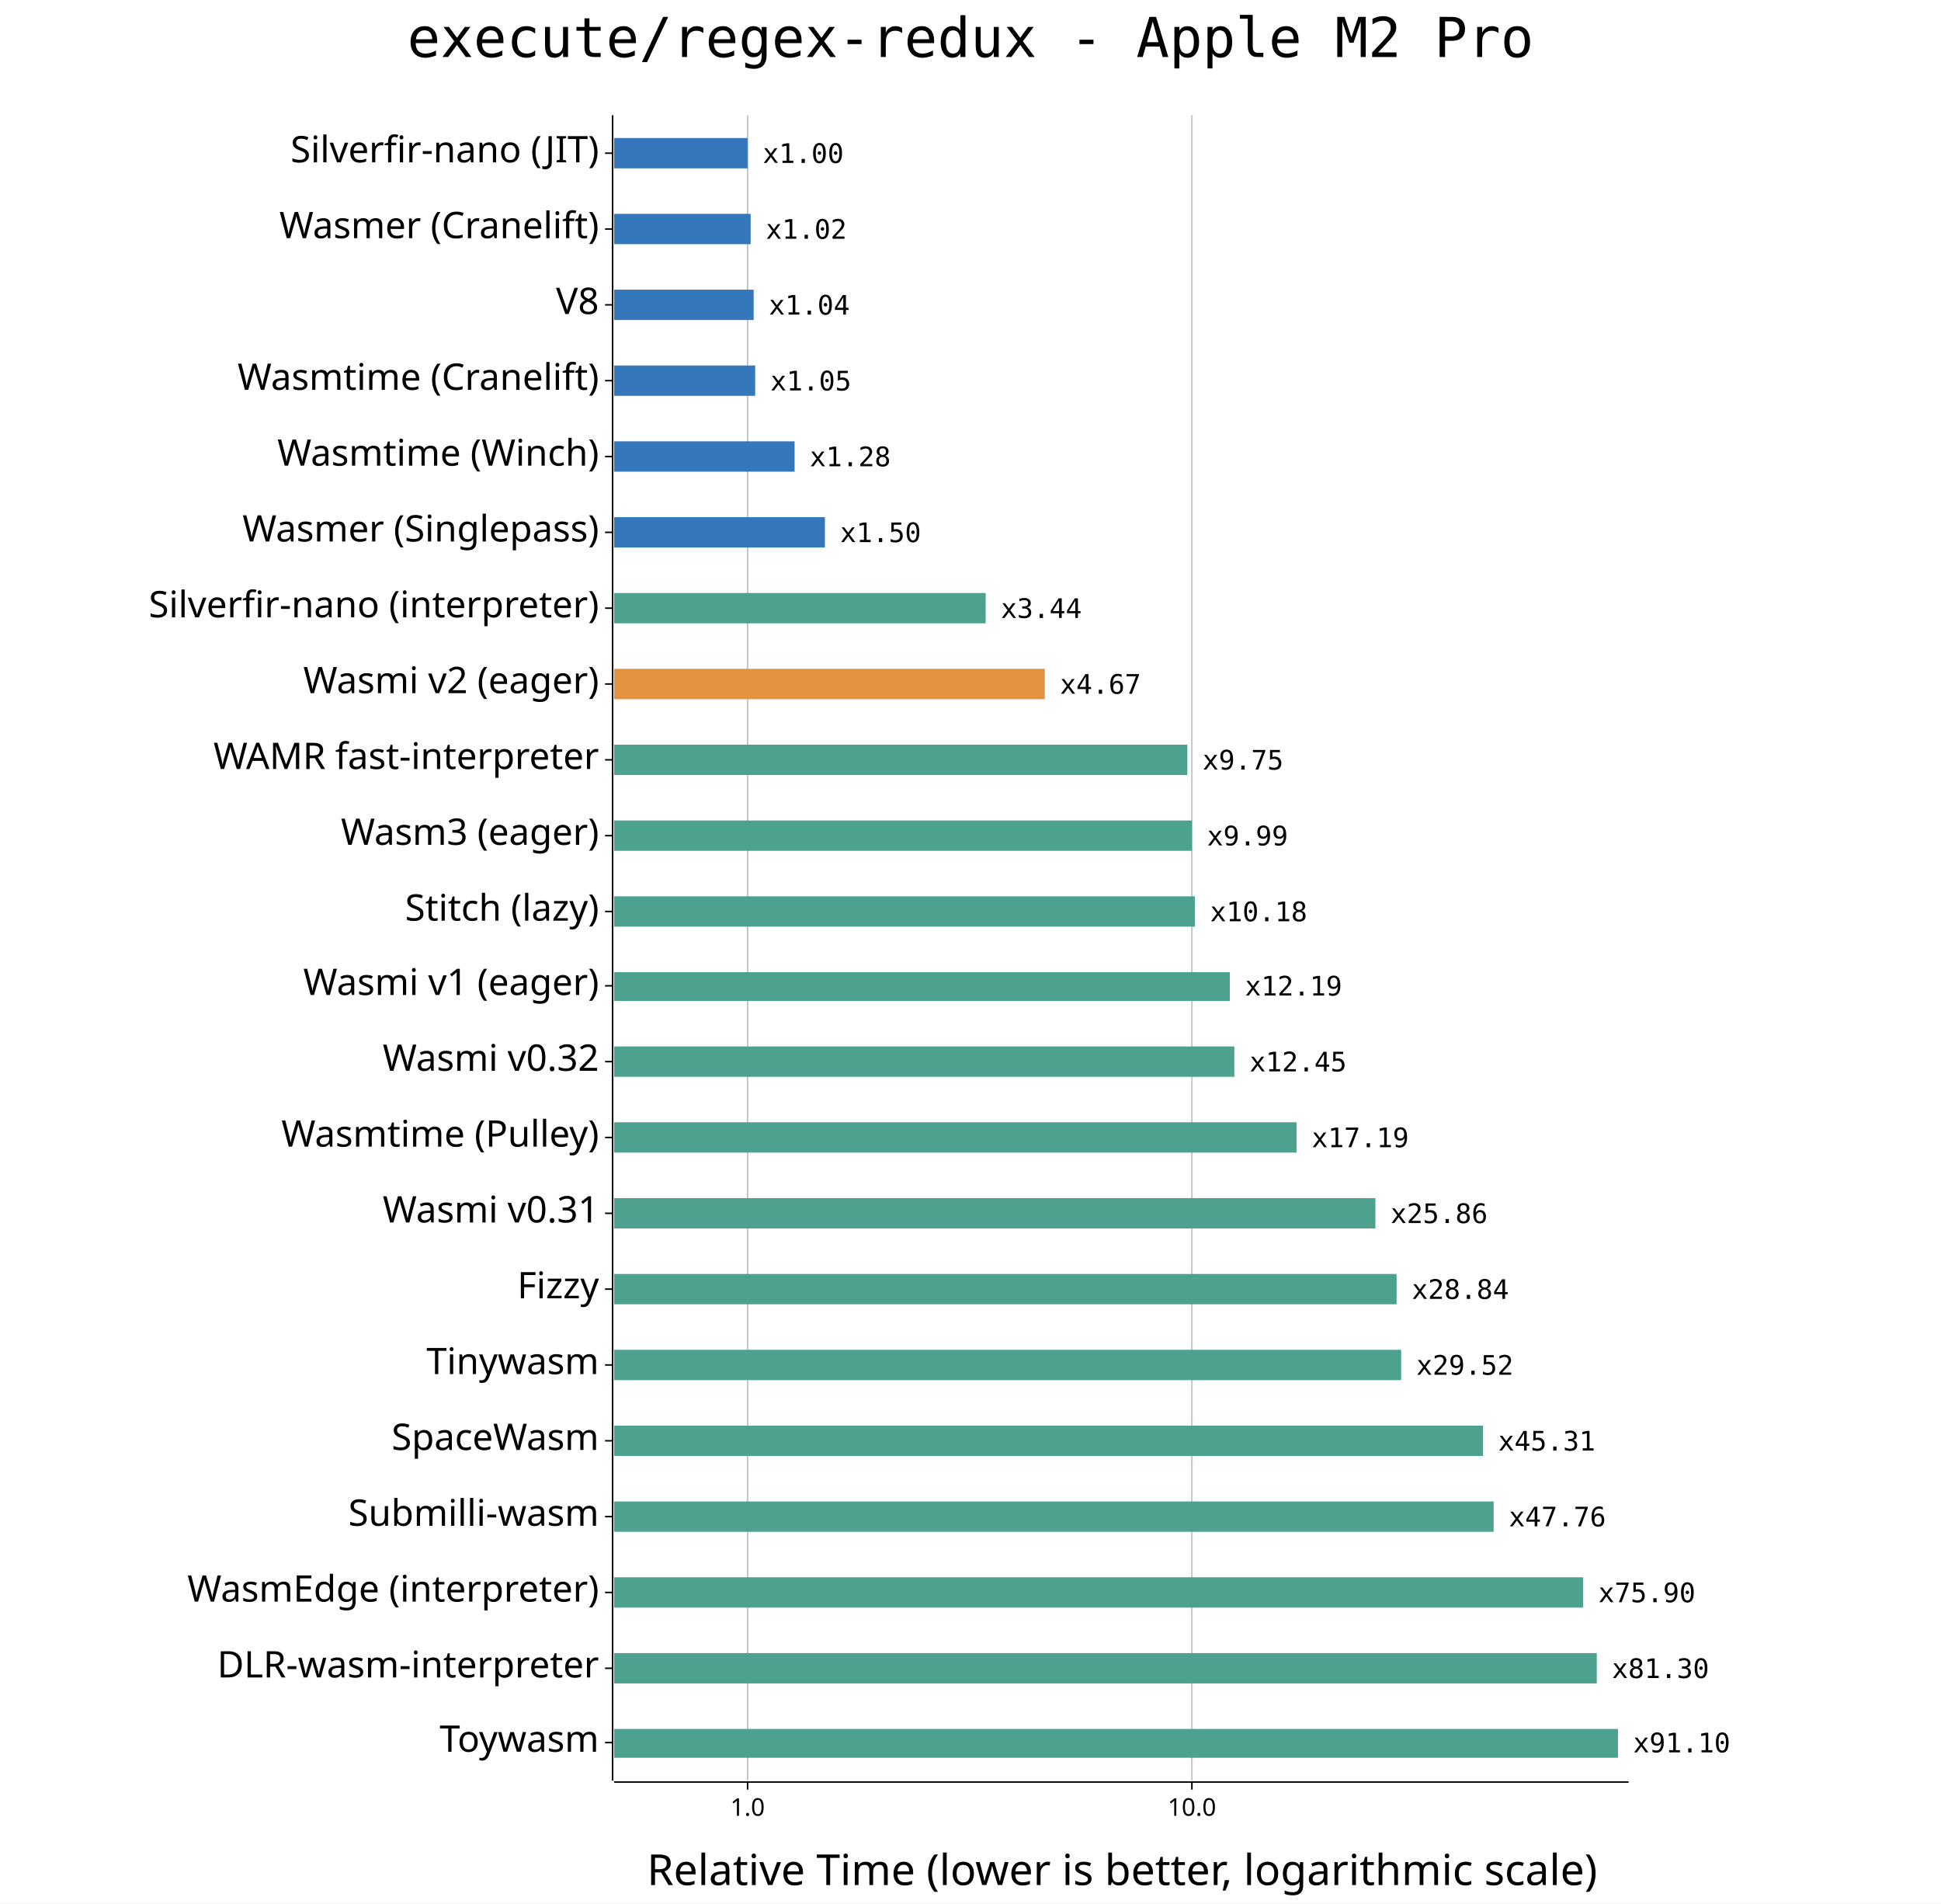
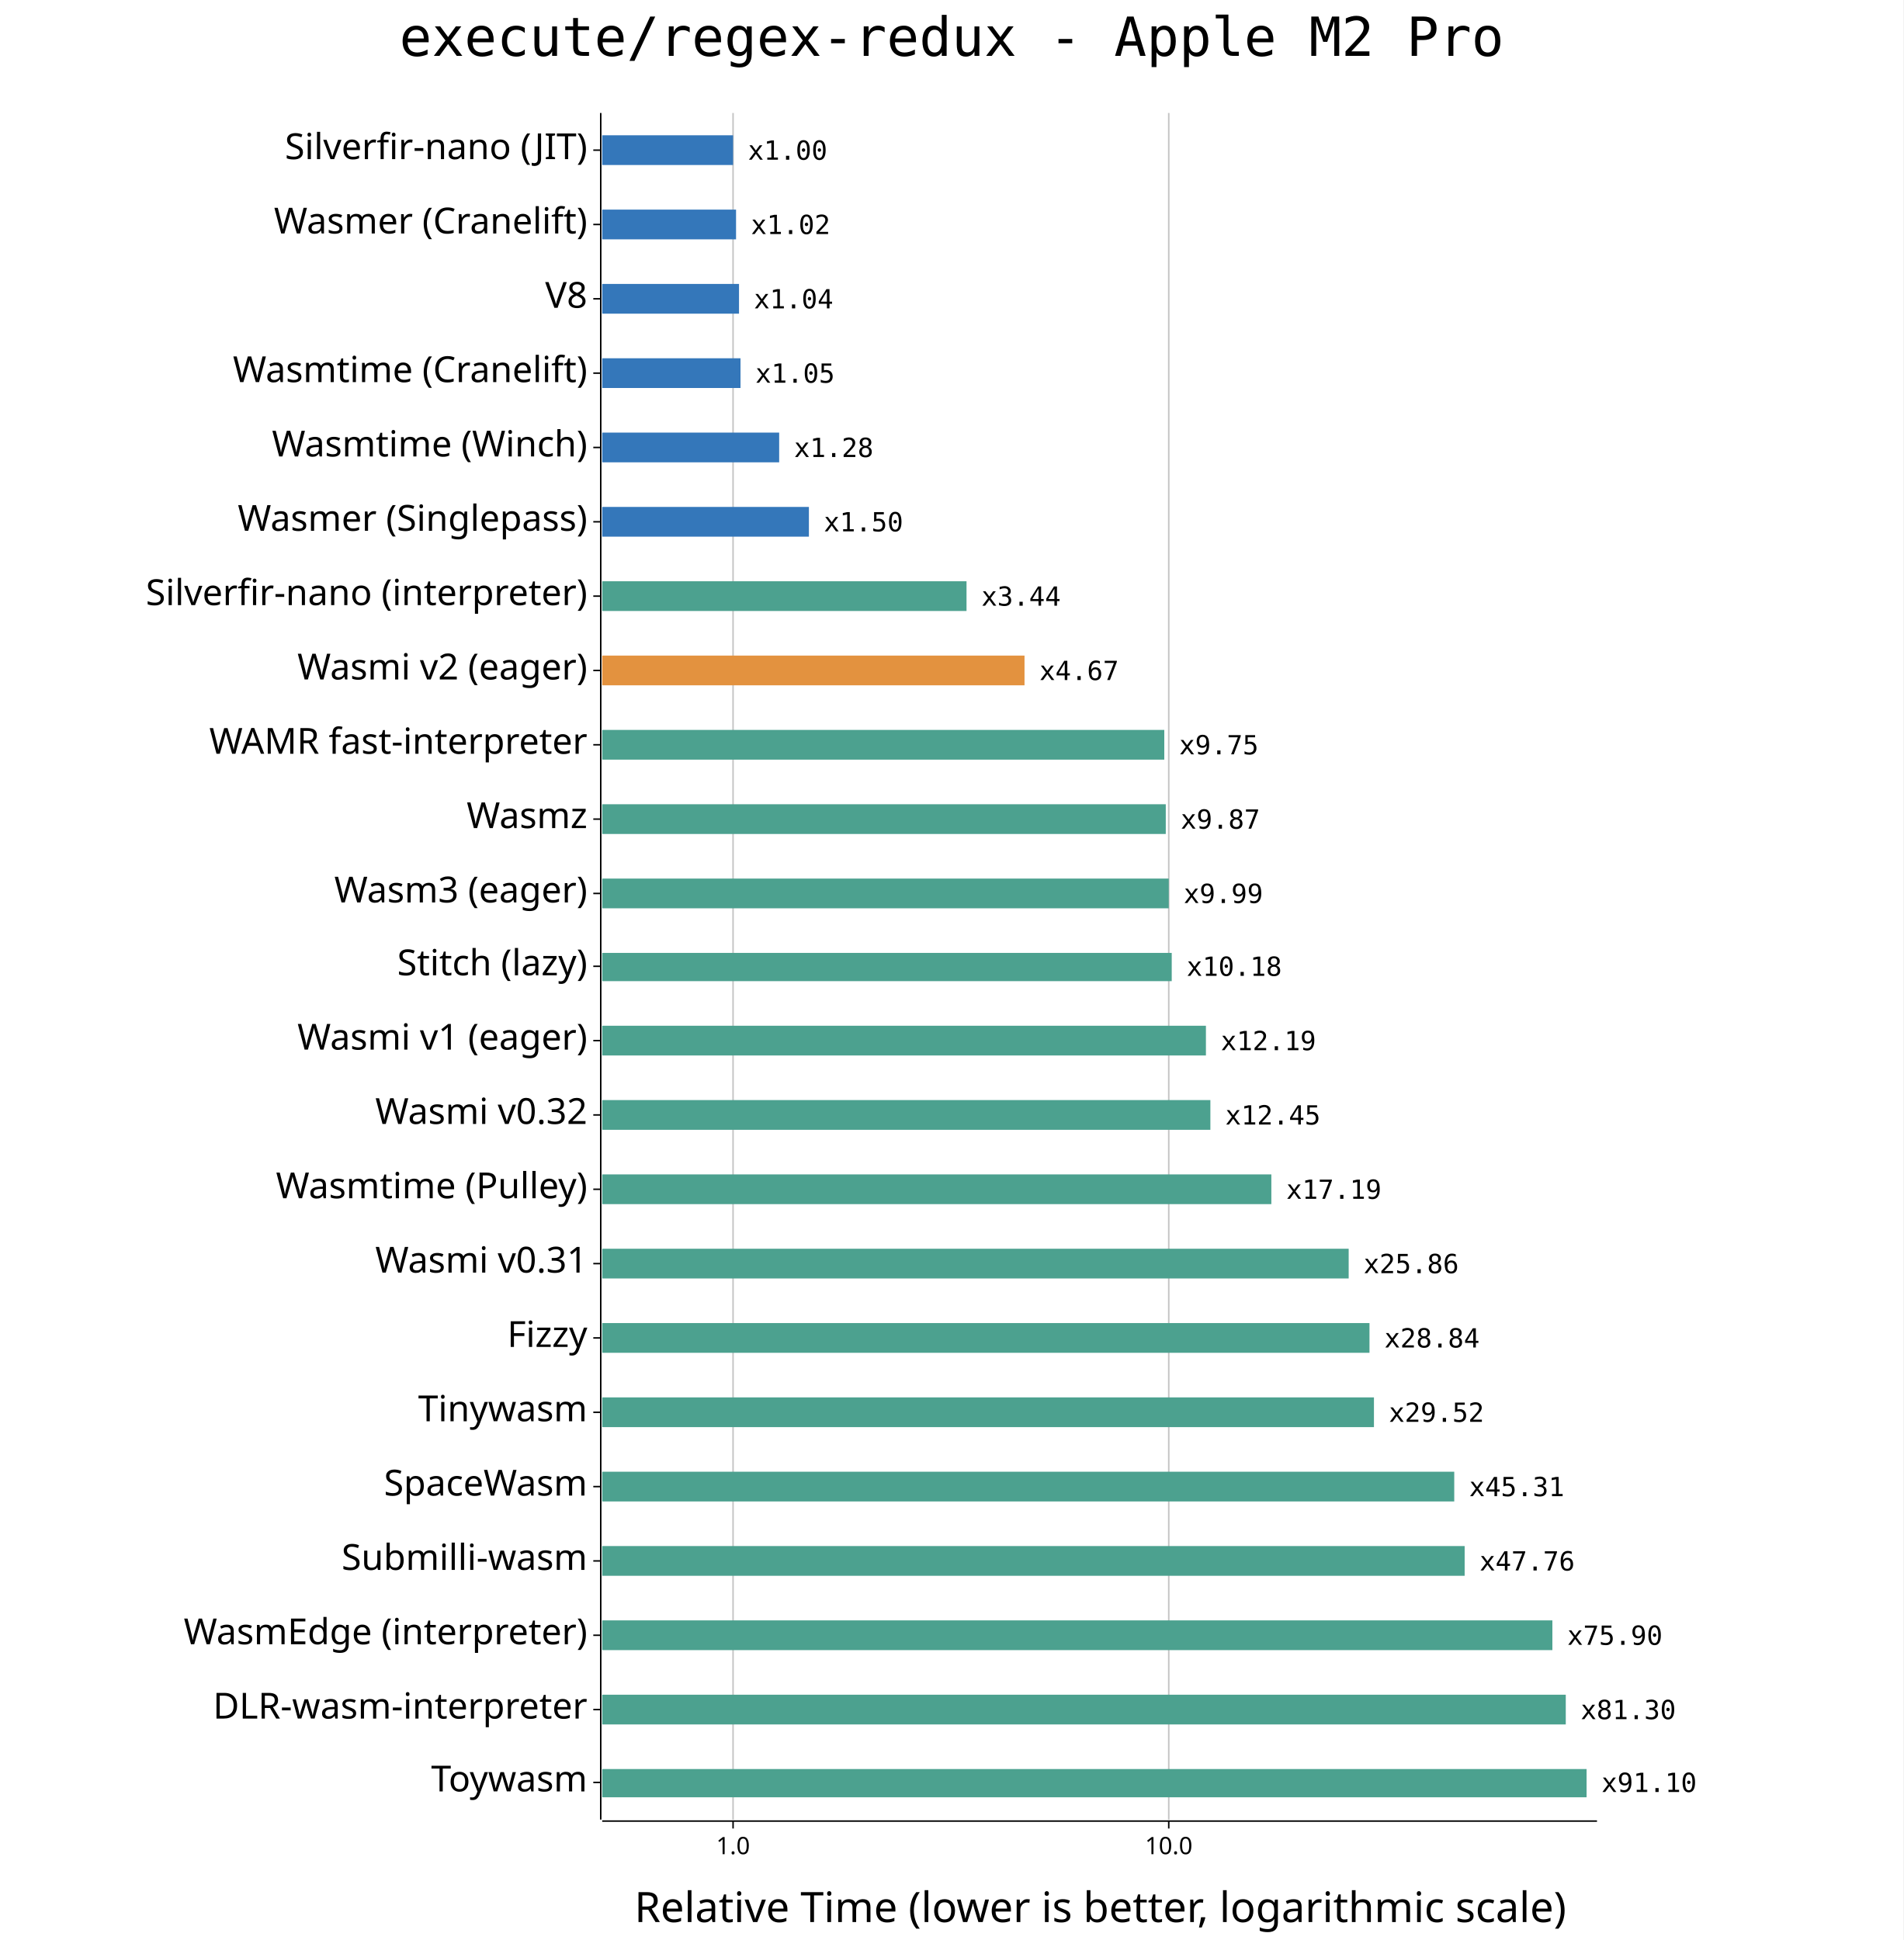
- <svg xmlns="http://www.w3.org/2000/svg" width="1280" height="1255" viewBox="0 0 1280 1255">
-   <rect x="0" y="0" width="1280" height="1255" opacity="1" fill="#FFFFFF" stroke="none" />
+ <svg xmlns="http://www.w3.org/2000/svg" width="1280" height="1305" viewBox="0 0 1280 1305">
+   <rect x="0" y="0" width="1280" height="1305" opacity="1" fill="#FFFFFF" stroke="none" />
  <text x="640" y="10" dy="0.76em" text-anchor="middle" font-family="monospace" font-size="36.29" opacity="1" fill="#000000">
execute/regex-redux - Apple M2 Pro
</text>
-   <line opacity="0.1" stroke="#000000" stroke-width="1" x1="493" y1="1174" x2="493" y2="76" />
-   <line opacity="0.1" stroke="#000000" stroke-width="1" x1="786" y1="1174" x2="786" y2="76" />
-   <text x="5" y="625" dy="0.76em" text-anchor="middle" font-family="sans-serif" font-size="28.226" opacity="1" fill="#000000" transform="rotate(270, 5, 625)">
+   <line opacity="0.1" stroke="#000000" stroke-width="1" x1="493" y1="1224" x2="493" y2="76" />
+   <line opacity="0.1" stroke="#000000" stroke-width="1" x1="786" y1="1224" x2="786" y2="76" />
+   <text x="5" y="650" dy="0.76em" text-anchor="middle" font-family="sans-serif" font-size="28.226" opacity="1" fill="#000000" transform="rotate(270, 5, 650)">

</text>
-   <text x="740" y="1250" dy="-0.5ex" text-anchor="middle" font-family="sans-serif" font-size="28.226" opacity="1" fill="#000000">
+   <text x="740" y="1300" dy="-0.5ex" text-anchor="middle" font-family="sans-serif" font-size="28.226" opacity="1" fill="#000000">
Relative Time (lower is better, logarithmic scale)
</text>
-   <line opacity="0.15" stroke="#000000" stroke-width="1" x1="493" y1="1174" x2="493" y2="76" />
-   <line opacity="0.15" stroke="#000000" stroke-width="1" x1="786" y1="1174" x2="786" y2="76" />
-   <polyline fill="none" opacity="1" stroke="#000000" stroke-width="1" points="404,76 404,1174 " />
-   <text x="395" y="1149" dy="0.5ex" text-anchor="end" font-family="sans-serif" font-size="24.194" opacity="1" fill="#000000">
+   <line opacity="0.15" stroke="#000000" stroke-width="1" x1="493" y1="1224" x2="493" y2="76" />
+   <line opacity="0.15" stroke="#000000" stroke-width="1" x1="786" y1="1224" x2="786" y2="76" />
+   <polyline fill="none" opacity="1" stroke="#000000" stroke-width="1" points="404,76 404,1224 " />
+   <text x="395" y="1199" dy="0.5ex" text-anchor="end" font-family="sans-serif" font-size="24.194" opacity="1" fill="#000000">
Toywasm
</text>
-   <polyline fill="none" opacity="1" stroke="#000000" stroke-width="1" points="399,1149 404,1149 " />
+   <polyline fill="none" opacity="1" stroke="#000000" stroke-width="1" points="399,1199 404,1199 " />
+   <text x="395" y="1150" dy="0.5ex" text-anchor="end" font-family="sans-serif" font-size="24.194" opacity="1" fill="#000000">
+ DLR-wasm-interpreter
+ </text>
+   <polyline fill="none" opacity="1" stroke="#000000" stroke-width="1" points="399,1150 404,1150 " />
  <text x="395" y="1100" dy="0.5ex" text-anchor="end" font-family="sans-serif" font-size="24.194" opacity="1" fill="#000000">
- DLR-wasm-interpreter
+ WasmEdge (interpreter)
</text>
  <polyline fill="none" opacity="1" stroke="#000000" stroke-width="1" points="399,1100 404,1100 " />
  <text x="395" y="1050" dy="0.5ex" text-anchor="end" font-family="sans-serif" font-size="24.194" opacity="1" fill="#000000">
- WasmEdge (interpreter)
+ Submilli-wasm
</text>
  <polyline fill="none" opacity="1" stroke="#000000" stroke-width="1" points="399,1050 404,1050 " />
  <text x="395" y="1000" dy="0.5ex" text-anchor="end" font-family="sans-serif" font-size="24.194" opacity="1" fill="#000000">
- Submilli-wasm
+ SpaceWasm
</text>
  <polyline fill="none" opacity="1" stroke="#000000" stroke-width="1" points="399,1000 404,1000 " />
  <text x="395" y="950" dy="0.5ex" text-anchor="end" font-family="sans-serif" font-size="24.194" opacity="1" fill="#000000">
- SpaceWasm
+ Tinywasm
</text>
  <polyline fill="none" opacity="1" stroke="#000000" stroke-width="1" points="399,950 404,950 " />
  <text x="395" y="900" dy="0.5ex" text-anchor="end" font-family="sans-serif" font-size="24.194" opacity="1" fill="#000000">
- Tinywasm
+ Fizzy
</text>
  <polyline fill="none" opacity="1" stroke="#000000" stroke-width="1" points="399,900 404,900 " />
  <text x="395" y="850" dy="0.5ex" text-anchor="end" font-family="sans-serif" font-size="24.194" opacity="1" fill="#000000">
- Fizzy
+ Wasmi v0.31
</text>
  <polyline fill="none" opacity="1" stroke="#000000" stroke-width="1" points="399,850 404,850 " />
  <text x="395" y="800" dy="0.5ex" text-anchor="end" font-family="sans-serif" font-size="24.194" opacity="1" fill="#000000">
- Wasmi v0.31
+ Wasmtime (Pulley)
</text>
  <polyline fill="none" opacity="1" stroke="#000000" stroke-width="1" points="399,800 404,800 " />
  <text x="395" y="750" dy="0.5ex" text-anchor="end" font-family="sans-serif" font-size="24.194" opacity="1" fill="#000000">
- Wasmtime (Pulley)
+ Wasmi v0.32
</text>
  <polyline fill="none" opacity="1" stroke="#000000" stroke-width="1" points="399,750 404,750 " />
  <text x="395" y="700" dy="0.5ex" text-anchor="end" font-family="sans-serif" font-size="24.194" opacity="1" fill="#000000">
- Wasmi v0.32
+ Wasmi v1 (eager)
</text>
  <polyline fill="none" opacity="1" stroke="#000000" stroke-width="1" points="399,700 404,700 " />
  <text x="395" y="650" dy="0.5ex" text-anchor="end" font-family="sans-serif" font-size="24.194" opacity="1" fill="#000000">
- Wasmi v1 (eager)
+ Stitch (lazy)
</text>
  <polyline fill="none" opacity="1" stroke="#000000" stroke-width="1" points="399,650 404,650 " />
  <text x="395" y="601" dy="0.5ex" text-anchor="end" font-family="sans-serif" font-size="24.194" opacity="1" fill="#000000">
- Stitch (lazy)
+ Wasm3 (eager)
</text>
  <polyline fill="none" opacity="1" stroke="#000000" stroke-width="1" points="399,601 404,601 " />
  <text x="395" y="551" dy="0.5ex" text-anchor="end" font-family="sans-serif" font-size="24.194" opacity="1" fill="#000000">
- Wasm3 (eager)
+ Wasmz
</text>
  <polyline fill="none" opacity="1" stroke="#000000" stroke-width="1" points="399,551 404,551 " />
  <text x="395" y="501" dy="0.5ex" text-anchor="end" font-family="sans-serif" font-size="24.194" opacity="1" fill="#000000">
WAMR fast-interpreter
</text>
  <polyline fill="none" opacity="1" stroke="#000000" stroke-width="1" points="399,501 404,501 " />
  <text x="395" y="451" dy="0.5ex" text-anchor="end" font-family="sans-serif" font-size="24.194" opacity="1" fill="#000000">
Wasmi v2 (eager)
</text>
  <polyline fill="none" opacity="1" stroke="#000000" stroke-width="1" points="399,451 404,451 " />
  <text x="395" y="401" dy="0.5ex" text-anchor="end" font-family="sans-serif" font-size="24.194" opacity="1" fill="#000000">
Silverfir-nano (interpreter)
</text>
  <polyline fill="none" opacity="1" stroke="#000000" stroke-width="1" points="399,401 404,401 " />
  <text x="395" y="351" dy="0.5ex" text-anchor="end" font-family="sans-serif" font-size="24.194" opacity="1" fill="#000000">
Wasmer (Singlepass)
</text>
  <polyline fill="none" opacity="1" stroke="#000000" stroke-width="1" points="399,351 404,351 " />
  <text x="395" y="301" dy="0.5ex" text-anchor="end" font-family="sans-serif" font-size="24.194" opacity="1" fill="#000000">
Wasmtime (Winch)
</text>
  <polyline fill="none" opacity="1" stroke="#000000" stroke-width="1" points="399,301 404,301 " />
  <text x="395" y="251" dy="0.5ex" text-anchor="end" font-family="sans-serif" font-size="24.194" opacity="1" fill="#000000">
Wasmtime (Cranelift)
</text>
  <polyline fill="none" opacity="1" stroke="#000000" stroke-width="1" points="399,251 404,251 " />
  <text x="395" y="201" dy="0.5ex" text-anchor="end" font-family="sans-serif" font-size="24.194" opacity="1" fill="#000000">
V8
</text>
  <polyline fill="none" opacity="1" stroke="#000000" stroke-width="1" points="399,201 404,201 " />
  <text x="395" y="151" dy="0.5ex" text-anchor="end" font-family="sans-serif" font-size="24.194" opacity="1" fill="#000000">
Wasmer (Cranelift)
</text>
  <polyline fill="none" opacity="1" stroke="#000000" stroke-width="1" points="399,151 404,151 " />
  <text x="395" y="101" dy="0.5ex" text-anchor="end" font-family="sans-serif" font-size="24.194" opacity="1" fill="#000000">
Silverfir-nano (JIT)
</text>
  <polyline fill="none" opacity="1" stroke="#000000" stroke-width="1" points="399,101 404,101 " />
-   <polyline fill="none" opacity="1" stroke="#000000" stroke-width="1" points="405,1175 1074,1175 " />
-   <text x="493" y="1185" dy="0.76em" text-anchor="middle" font-family="sans-serif" font-size="16.129" opacity="1" fill="#000000">
+   <polyline fill="none" opacity="1" stroke="#000000" stroke-width="1" points="405,1225 1074,1225 " />
+   <text x="493" y="1235" dy="0.76em" text-anchor="middle" font-family="sans-serif" font-size="16.129" opacity="1" fill="#000000">
1.0
</text>
-   <polyline fill="none" opacity="1" stroke="#000000" stroke-width="1" points="493,1175 493,1180 " />
-   <text x="786" y="1185" dy="0.76em" text-anchor="middle" font-family="sans-serif" font-size="16.129" opacity="1" fill="#000000">
+   <polyline fill="none" opacity="1" stroke="#000000" stroke-width="1" points="493,1225 493,1230 " />
+   <text x="786" y="1235" dy="0.76em" text-anchor="middle" font-family="sans-serif" font-size="16.129" opacity="1" fill="#000000">
10.0
</text>
-   <polyline fill="none" opacity="1" stroke="#000000" stroke-width="1" points="786,1175 786,1180 " />
-   <rect x="405" y="840" width="516" height="20" opacity="1" fill="#4CA18F" stroke="none" />
+   <polyline fill="none" opacity="1" stroke="#000000" stroke-width="1" points="786,1225 786,1230 " />
+   <rect x="405" y="541" width="379" height="20" opacity="1" fill="#4CA18F" stroke="none" />
+   <rect x="405" y="591" width="381" height="20" opacity="1" fill="#4CA18F" stroke="none" />
  <rect x="405" y="191" width="92" height="20" opacity="1" fill="#3477BA" stroke="none" />
+   <rect x="405" y="641" width="383" height="19" opacity="1" fill="#4CA18F" stroke="none" />
+   <rect x="405" y="690" width="406" height="20" opacity="1" fill="#4CA18F" stroke="none" />
  <rect x="405" y="441" width="284" height="20" opacity="1" fill="#E3923F" stroke="none" />
-   <rect x="405" y="591" width="383" height="20" opacity="1" fill="#4CA18F" stroke="none" />
-   <rect x="405" y="1140" width="662" height="19" opacity="1" fill="#4CA18F" stroke="none" />
-   <rect x="405" y="541" width="381" height="20" opacity="1" fill="#4CA18F" stroke="none" />
-   <rect x="405" y="1090" width="648" height="20" opacity="1" fill="#4CA18F" stroke="none" />
-   <rect x="405" y="990" width="580" height="20" opacity="1" fill="#4CA18F" stroke="none" />
-   <rect x="405" y="1040" width="639" height="20" opacity="1" fill="#4CA18F" stroke="none" />
-   <rect x="405" y="690" width="409" height="20" opacity="1" fill="#4CA18F" stroke="none" />
+   <rect x="405" y="241" width="93" height="20" opacity="1" fill="#3477BA" stroke="none" />
+   <rect x="405" y="840" width="502" height="20" opacity="1" fill="#4CA18F" stroke="none" />
+   <rect x="405" y="91" width="88" height="20" opacity="1" fill="#3477BA" stroke="none" />
+   <rect x="405" y="890" width="516" height="20" opacity="1" fill="#4CA18F" stroke="none" />
+   <rect x="405" y="1090" width="639" height="20" opacity="1" fill="#4CA18F" stroke="none" />
+   <rect x="405" y="940" width="519" height="20" opacity="1" fill="#4CA18F" stroke="none" />
+   <rect x="405" y="1040" width="580" height="20" opacity="1" fill="#4CA18F" stroke="none" />
+   <rect x="405" y="341" width="139" height="20" opacity="1" fill="#3477BA" stroke="none" />
+   <rect x="405" y="740" width="409" height="20" opacity="1" fill="#4CA18F" stroke="none" />
+   <rect x="405" y="491" width="378" height="20" opacity="1" fill="#4CA18F" stroke="none" />
+   <rect x="405" y="790" width="450" height="20" opacity="1" fill="#4CA18F" stroke="none" />
  <rect x="405" y="291" width="119" height="20" opacity="1" fill="#3477BA" stroke="none" />
-   <rect x="405" y="890" width="519" height="20" opacity="1" fill="#4CA18F" stroke="none" />
+   <rect x="405" y="1190" width="662" height="19" opacity="1" fill="#4CA18F" stroke="none" />
+   <rect x="405" y="990" width="573" height="20" opacity="1" fill="#4CA18F" stroke="none" />
+   <rect x="405" y="1140" width="648" height="20" opacity="1" fill="#4CA18F" stroke="none" />
  <rect x="405" y="391" width="245" height="20" opacity="1" fill="#4CA18F" stroke="none" />
-   <rect x="405" y="241" width="93" height="20" opacity="1" fill="#3477BA" stroke="none" />
-   <rect x="405" y="790" width="502" height="20" opacity="1" fill="#4CA18F" stroke="none" />
-   <rect x="405" y="641" width="406" height="19" opacity="1" fill="#4CA18F" stroke="none" />
-   <rect x="405" y="491" width="378" height="20" opacity="1" fill="#4CA18F" stroke="none" />
-   <rect x="405" y="740" width="450" height="20" opacity="1" fill="#4CA18F" stroke="none" />
  <rect x="405" y="141" width="90" height="20" opacity="1" fill="#3477BA" stroke="none" />
-   <rect x="405" y="91" width="88" height="20" opacity="1" fill="#3477BA" stroke="none" />
-   <rect x="405" y="341" width="139" height="20" opacity="1" fill="#3477BA" stroke="none" />
-   <rect x="405" y="940" width="573" height="20" opacity="1" fill="#4CA18F" stroke="none" />
-   <text x="1077" y="1151" dy="0.5ex" text-anchor="start" font-family="monospace" font-size="17.742" opacity="1" fill="#000000">
+   <text x="1077" y="1201" dy="0.5ex" text-anchor="start" font-family="monospace" font-size="17.742" opacity="1" fill="#000000">
x91.10
</text>
-   <text x="1063" y="1102" dy="0.5ex" text-anchor="start" font-family="monospace" font-size="17.742" opacity="1" fill="#000000">
+   <text x="1063" y="1152" dy="0.5ex" text-anchor="start" font-family="monospace" font-size="17.742" opacity="1" fill="#000000">
x81.30
</text>
-   <text x="1054" y="1052" dy="0.5ex" text-anchor="start" font-family="monospace" font-size="17.742" opacity="1" fill="#000000">
+   <text x="1054" y="1102" dy="0.5ex" text-anchor="start" font-family="monospace" font-size="17.742" opacity="1" fill="#000000">
x75.90
</text>
-   <text x="995" y="1002" dy="0.5ex" text-anchor="start" font-family="monospace" font-size="17.742" opacity="1" fill="#000000">
+   <text x="995" y="1052" dy="0.5ex" text-anchor="start" font-family="monospace" font-size="17.742" opacity="1" fill="#000000">
x47.76
</text>
-   <text x="988" y="952" dy="0.5ex" text-anchor="start" font-family="monospace" font-size="17.742" opacity="1" fill="#000000">
+   <text x="988" y="1002" dy="0.5ex" text-anchor="start" font-family="monospace" font-size="17.742" opacity="1" fill="#000000">
x45.31
</text>
-   <text x="934" y="902" dy="0.5ex" text-anchor="start" font-family="monospace" font-size="17.742" opacity="1" fill="#000000">
+   <text x="934" y="952" dy="0.5ex" text-anchor="start" font-family="monospace" font-size="17.742" opacity="1" fill="#000000">
x29.52
</text>
-   <text x="931" y="852" dy="0.5ex" text-anchor="start" font-family="monospace" font-size="17.742" opacity="1" fill="#000000">
+   <text x="931" y="902" dy="0.5ex" text-anchor="start" font-family="monospace" font-size="17.742" opacity="1" fill="#000000">
x28.84
</text>
-   <text x="917" y="802" dy="0.5ex" text-anchor="start" font-family="monospace" font-size="17.742" opacity="1" fill="#000000">
+   <text x="917" y="852" dy="0.5ex" text-anchor="start" font-family="monospace" font-size="17.742" opacity="1" fill="#000000">
x25.86
</text>
-   <text x="865" y="752" dy="0.5ex" text-anchor="start" font-family="monospace" font-size="17.742" opacity="1" fill="#000000">
+   <text x="865" y="802" dy="0.5ex" text-anchor="start" font-family="monospace" font-size="17.742" opacity="1" fill="#000000">
x17.19
</text>
-   <text x="824" y="702" dy="0.5ex" text-anchor="start" font-family="monospace" font-size="17.742" opacity="1" fill="#000000">
+   <text x="824" y="752" dy="0.5ex" text-anchor="start" font-family="monospace" font-size="17.742" opacity="1" fill="#000000">
x12.45
</text>
-   <text x="821" y="652" dy="0.5ex" text-anchor="start" font-family="monospace" font-size="17.742" opacity="1" fill="#000000">
+   <text x="821" y="702" dy="0.5ex" text-anchor="start" font-family="monospace" font-size="17.742" opacity="1" fill="#000000">
x12.19
</text>
-   <text x="798" y="603" dy="0.5ex" text-anchor="start" font-family="monospace" font-size="17.742" opacity="1" fill="#000000">
+   <text x="798" y="652" dy="0.5ex" text-anchor="start" font-family="monospace" font-size="17.742" opacity="1" fill="#000000">
x10.18
</text>
-   <text x="796" y="553" dy="0.5ex" text-anchor="start" font-family="monospace" font-size="17.742" opacity="1" fill="#000000">
+   <text x="796" y="603" dy="0.5ex" text-anchor="start" font-family="monospace" font-size="17.742" opacity="1" fill="#000000">
x9.99
+ </text>
+   <text x="794" y="553" dy="0.5ex" text-anchor="start" font-family="monospace" font-size="17.742" opacity="1" fill="#000000">
+ x9.87
</text>
  <text x="793" y="503" dy="0.5ex" text-anchor="start" font-family="monospace" font-size="17.742" opacity="1" fill="#000000">
x9.75
</text>
  <text x="699" y="453" dy="0.5ex" text-anchor="start" font-family="monospace" font-size="17.742" opacity="1" fill="#000000">
x4.67
</text>
  <text x="660" y="403" dy="0.5ex" text-anchor="start" font-family="monospace" font-size="17.742" opacity="1" fill="#000000">
x3.44
</text>
  <text x="554" y="353" dy="0.5ex" text-anchor="start" font-family="monospace" font-size="17.742" opacity="1" fill="#000000">
x1.50
</text>
  <text x="534" y="303" dy="0.5ex" text-anchor="start" font-family="monospace" font-size="17.742" opacity="1" fill="#000000">
x1.28
</text>
  <text x="508" y="253" dy="0.5ex" text-anchor="start" font-family="monospace" font-size="17.742" opacity="1" fill="#000000">
x1.05
</text>
  <text x="507" y="203" dy="0.5ex" text-anchor="start" font-family="monospace" font-size="17.742" opacity="1" fill="#000000">
x1.04
</text>
  <text x="505" y="153" dy="0.5ex" text-anchor="start" font-family="monospace" font-size="17.742" opacity="1" fill="#000000">
x1.02
</text>
  <text x="503" y="103" dy="0.5ex" text-anchor="start" font-family="monospace" font-size="17.742" opacity="1" fill="#000000">
x1.00
</text>
</svg>
